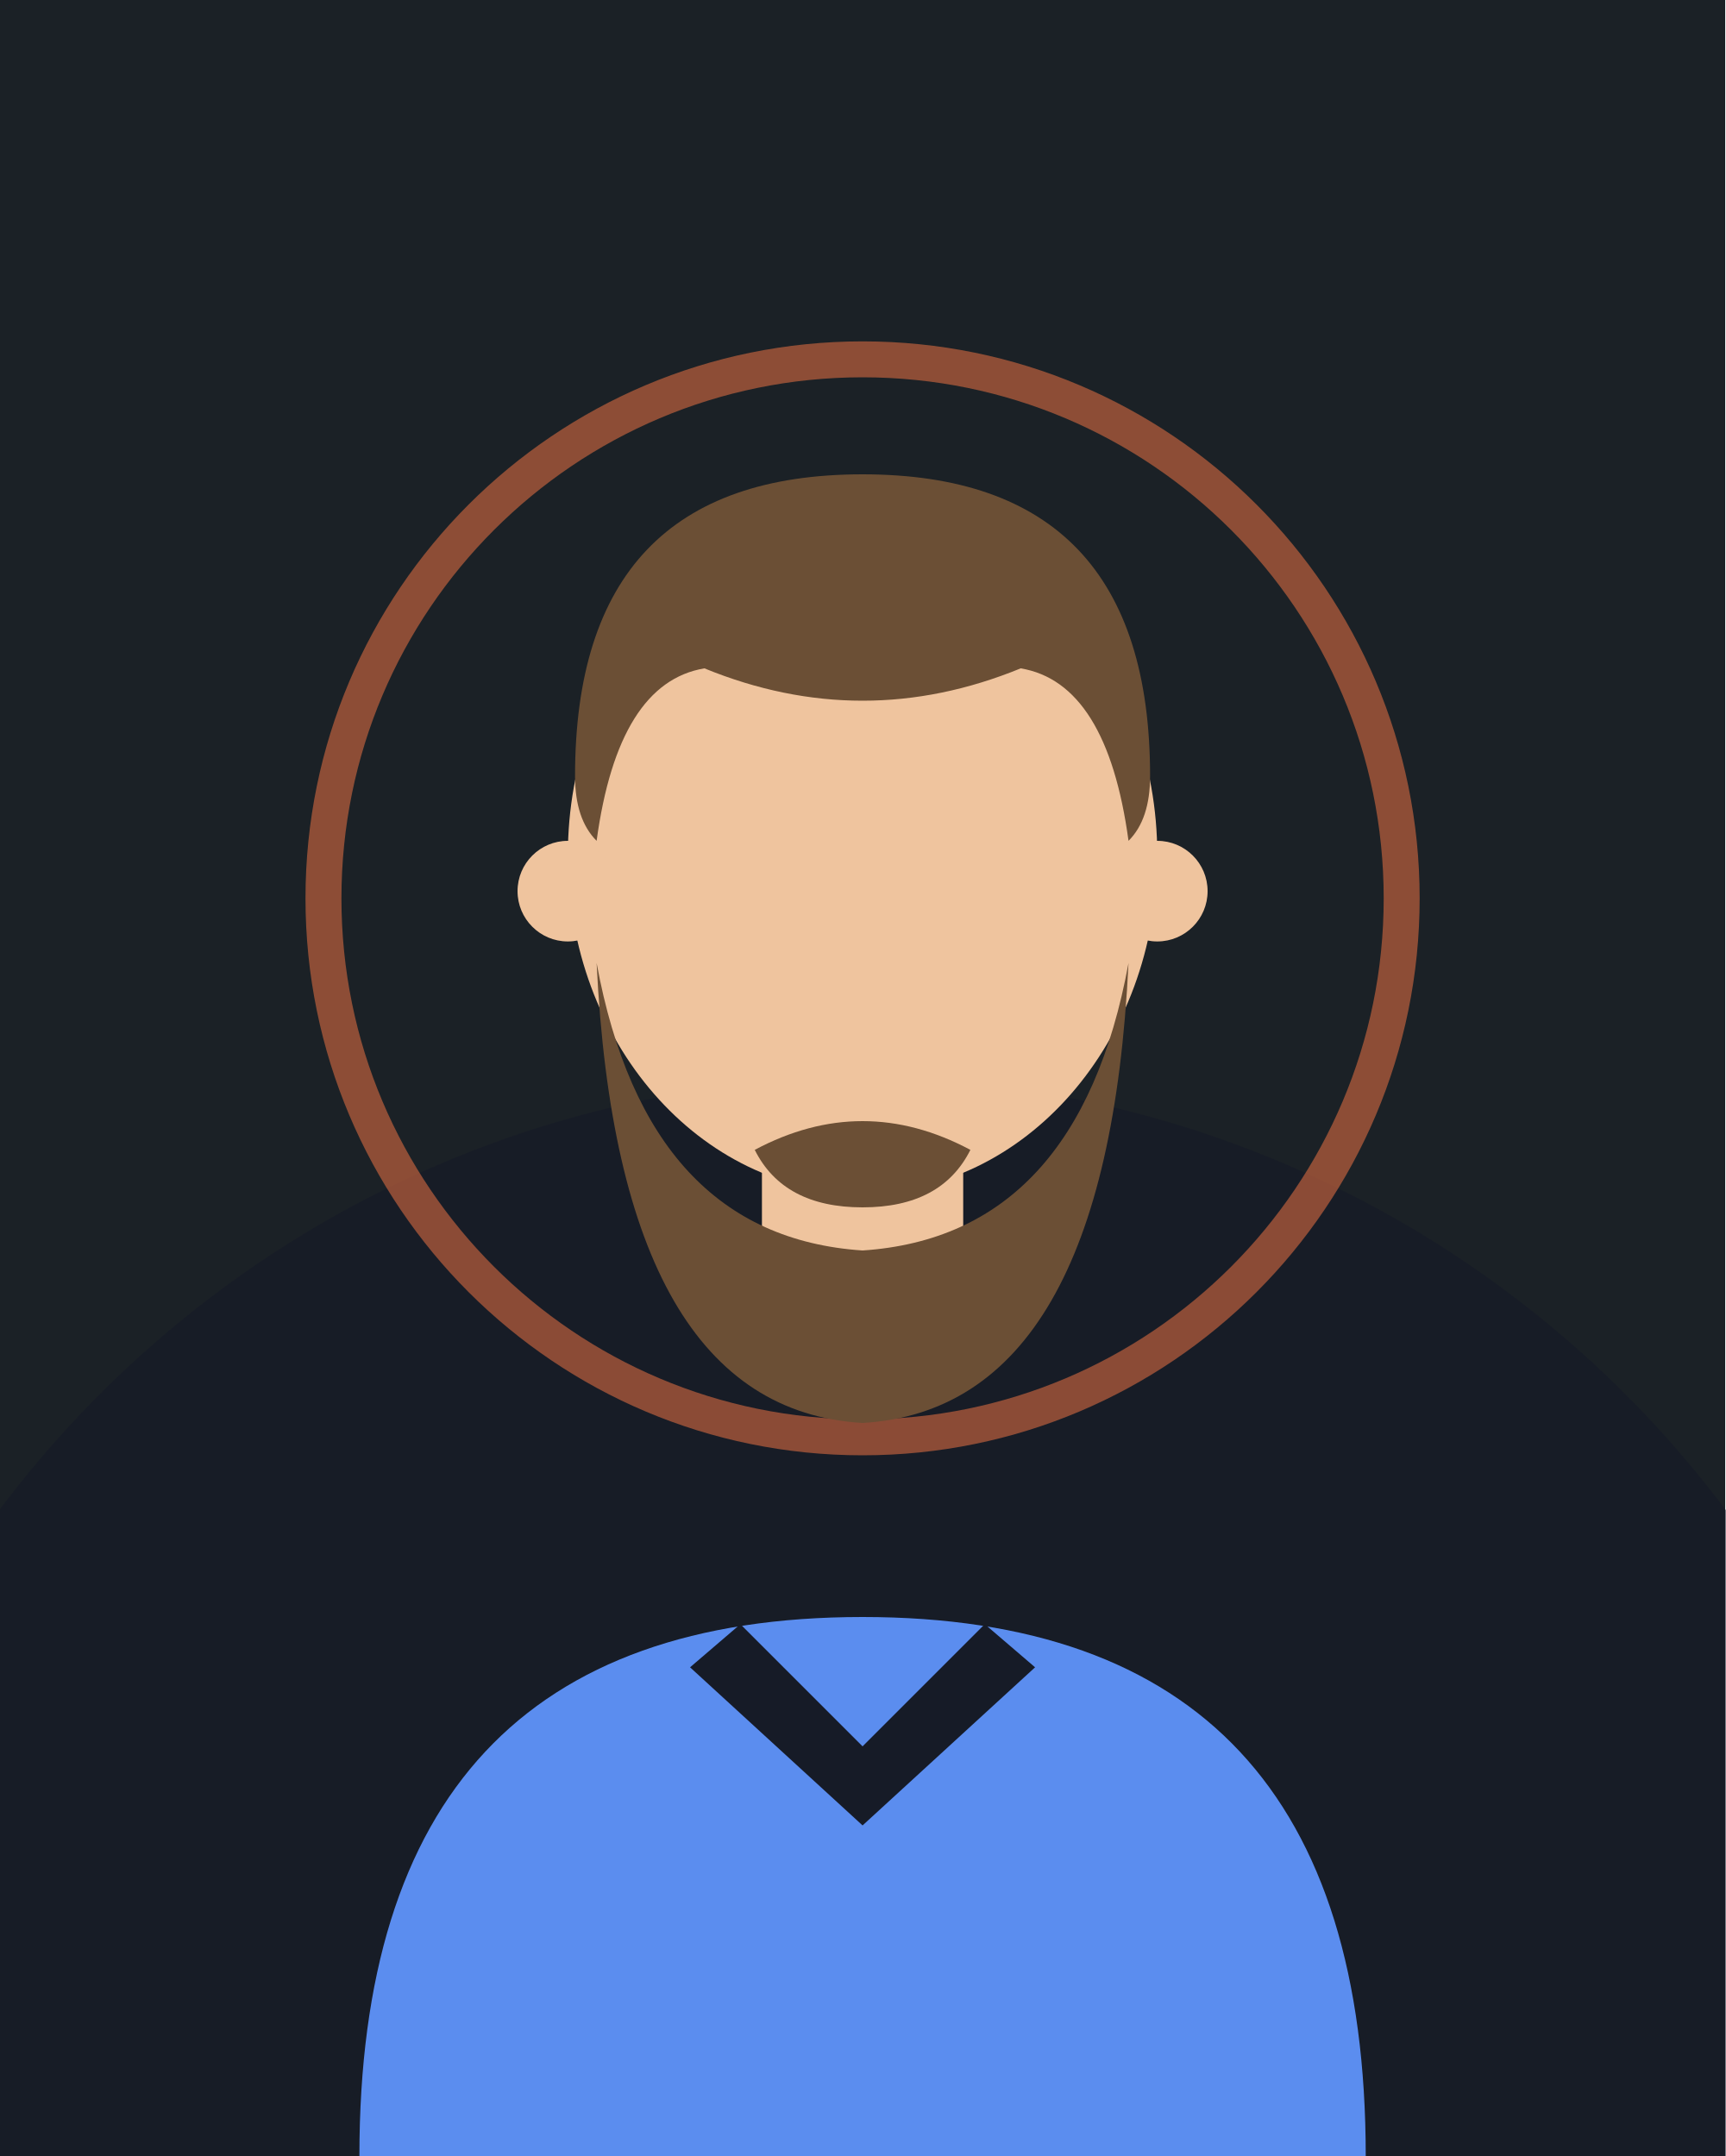
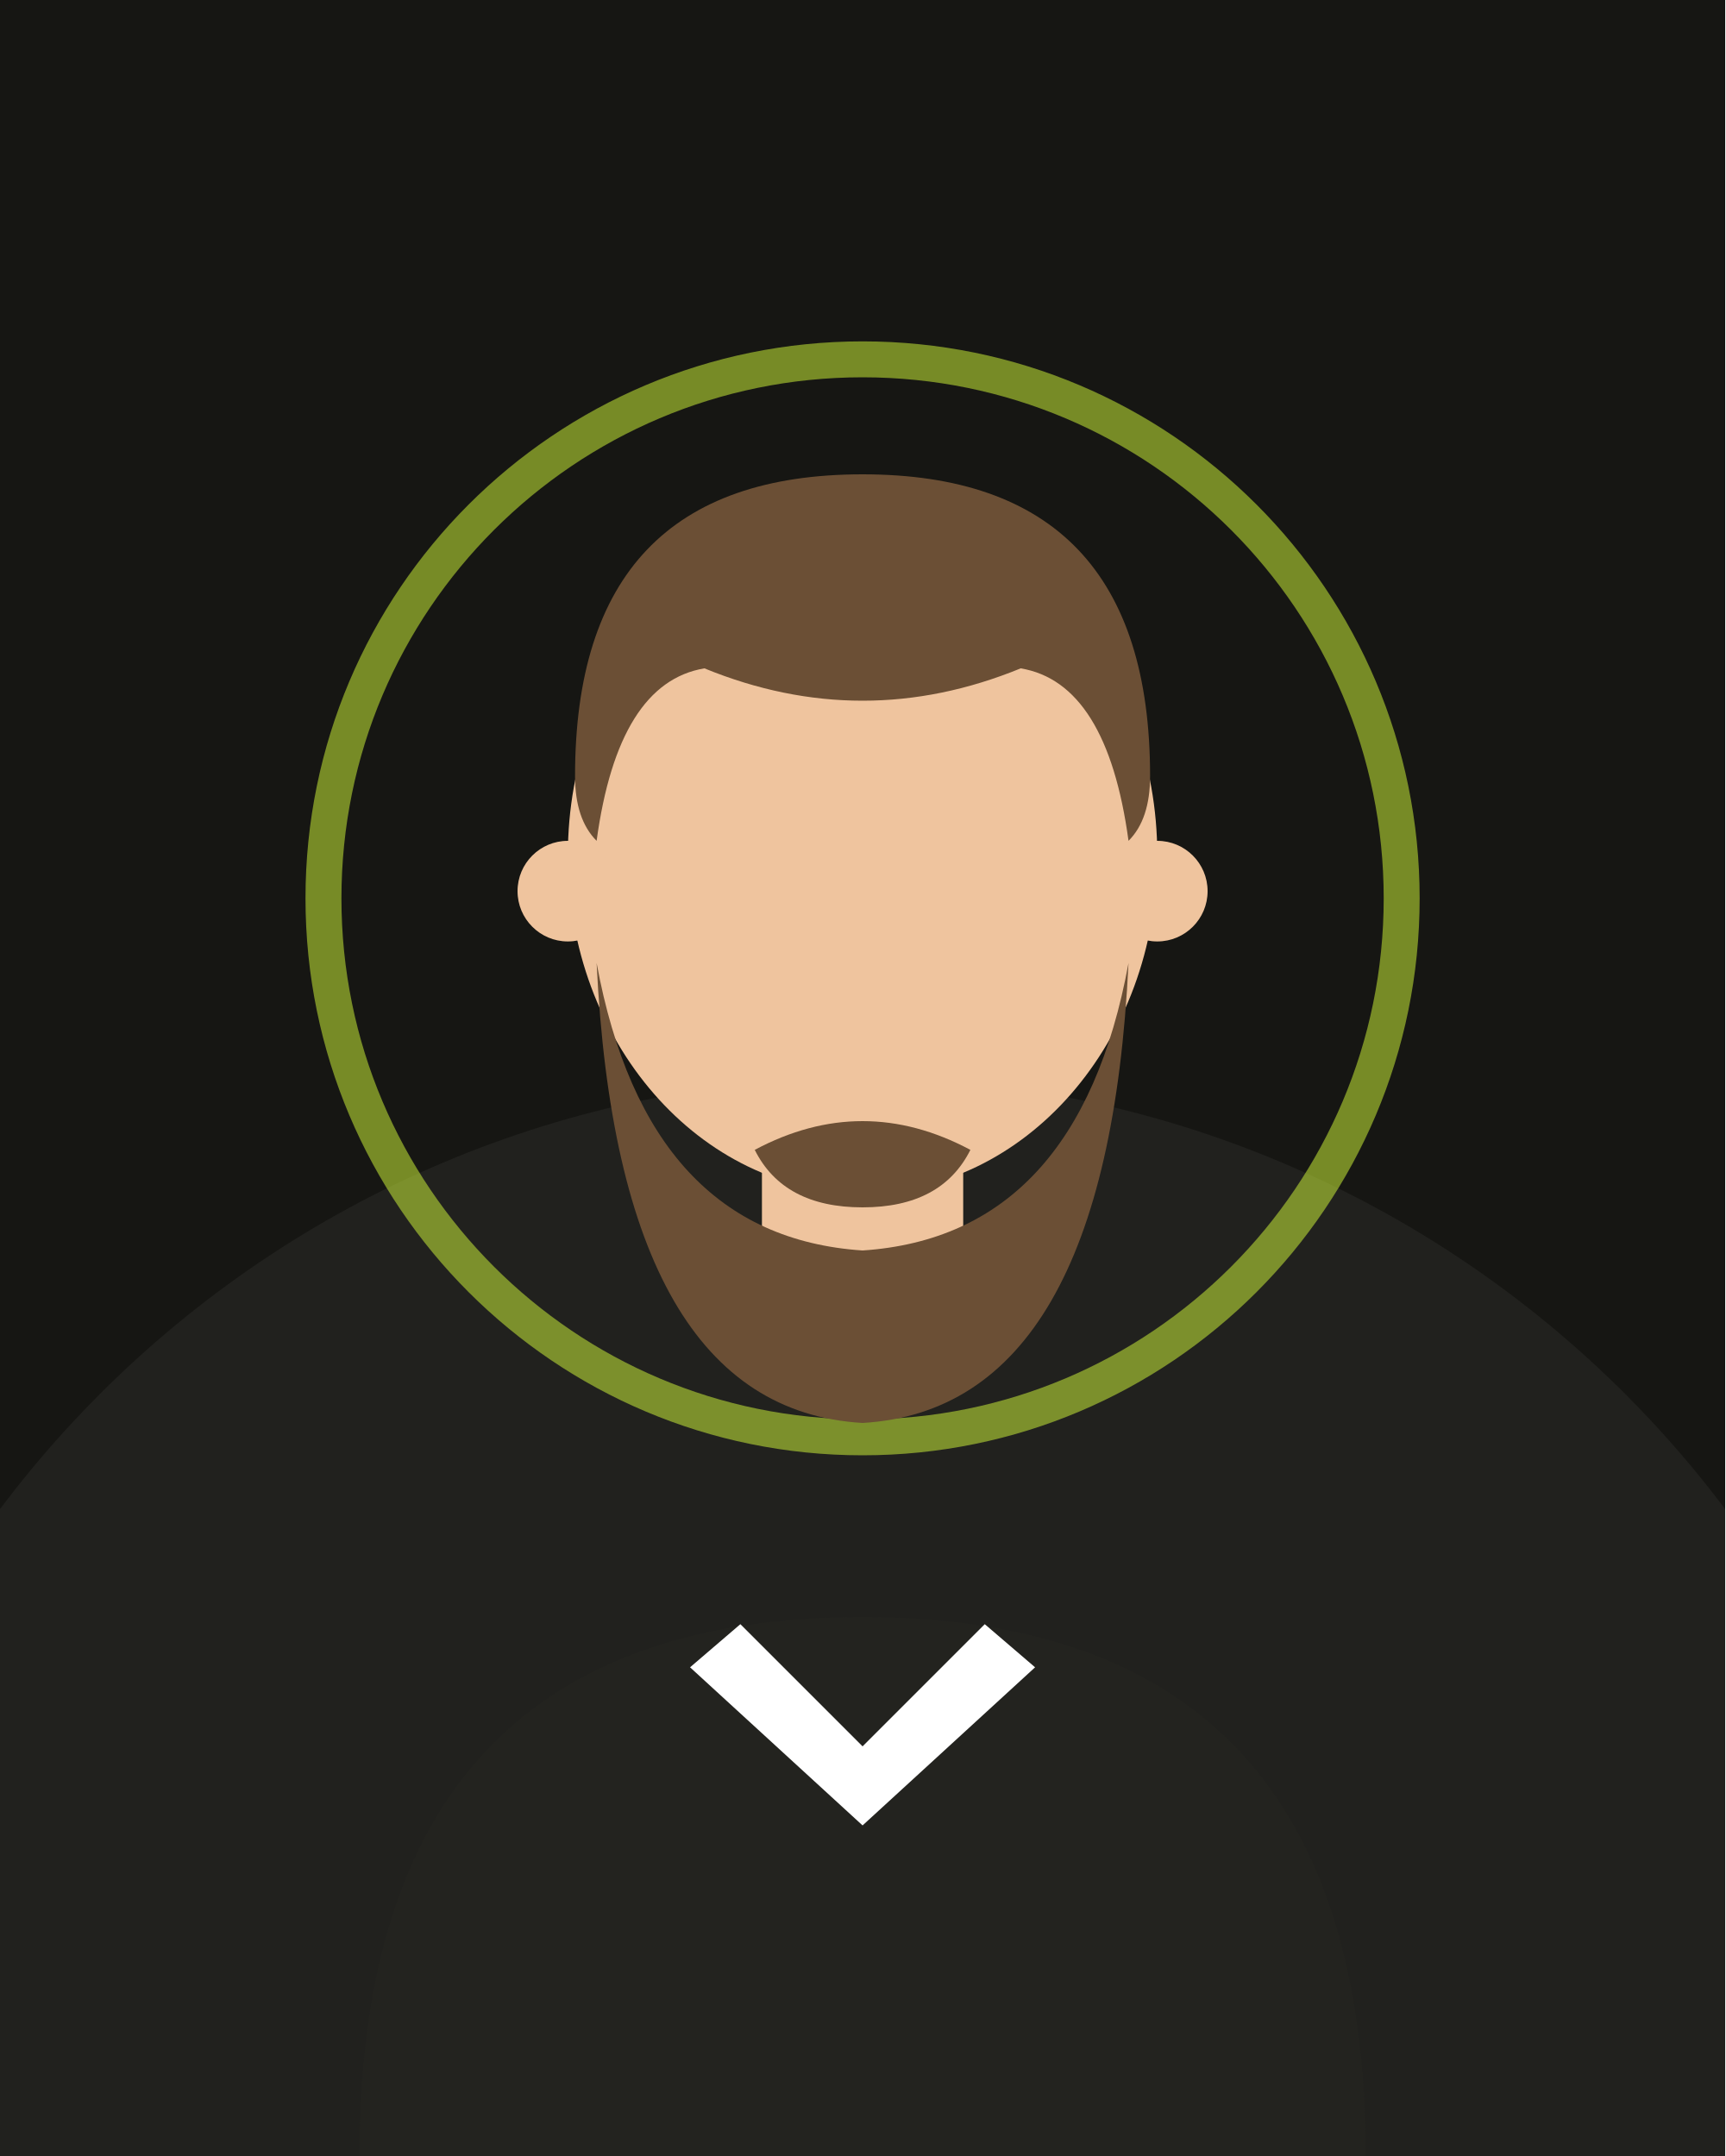
<svg xmlns="http://www.w3.org/2000/svg" viewBox="0 0 480 600" width="480" height="600" role="img" aria-hidden="true">
-   <rect width="480" height="600" fill="#1B2126" />
-   <circle cx="240" cy="600" r="300" fill="rgba(20,25,38,0.5)" />
-   <circle cx="240" cy="250" r="150" fill="none" stroke="#FF7A45" stroke-width="10" opacity="0.5" />
-   <path d="M100 600 q0 -150 140 -150 q140 0 140 150 Z" fill="#5B8DEF" />
+   <rect width="480" height="600" fill="#161613" />
+   <circle cx="240" cy="600" r="300" fill="rgba(255,255,255,0.05)" />
+   <circle cx="240" cy="250" r="150" fill="none" stroke="#D8FF3A" stroke-width="10" opacity="0.5" />
+   <path d="M100 600 q0 -150 140 -150 q140 0 140 150 Z" fill="#23231F" />
  <rect x="212" y="300" width="56" height="70" rx="24" fill="#EFC49E" />
  <ellipse cx="240" cy="238" rx="82" ry="94" fill="#EFC49E" />
  <circle cx="158" cy="248" r="14" fill="#EFC49E" />
  <circle cx="322" cy="248" r="14" fill="#EFC49E" />
  <path d="M160 216 q0 -84 80 -84 q80 0 80 84 q0 12 -6 18 q-6 -44 -30 -48 q-44 18 -88 0 q-24 4 -30 48 q-6 -6 -6 -18 Z" fill="#6B4F35" />
-   <path d="M206 452 l34 34 l34 -34 l14 12 l-48 44 l-48 -44 Z" fill="#161B27" />
+   <path d="M206 452 l34 34 l34 -34 l14 12 l-48 44 l-48 -44 Z" fill="#fff" />
  <path d="M166 268 Q172 392 240 396 Q308 392 314 268 Q300 344 240 348 Q180 344 166 268 Z" fill="#6B4F35" />
  <path d="M210 320 q30 -16 60 0 q-8 16 -30 16 q-22 0 -30 -16 Z" fill="#6B4F35" />
</svg>
